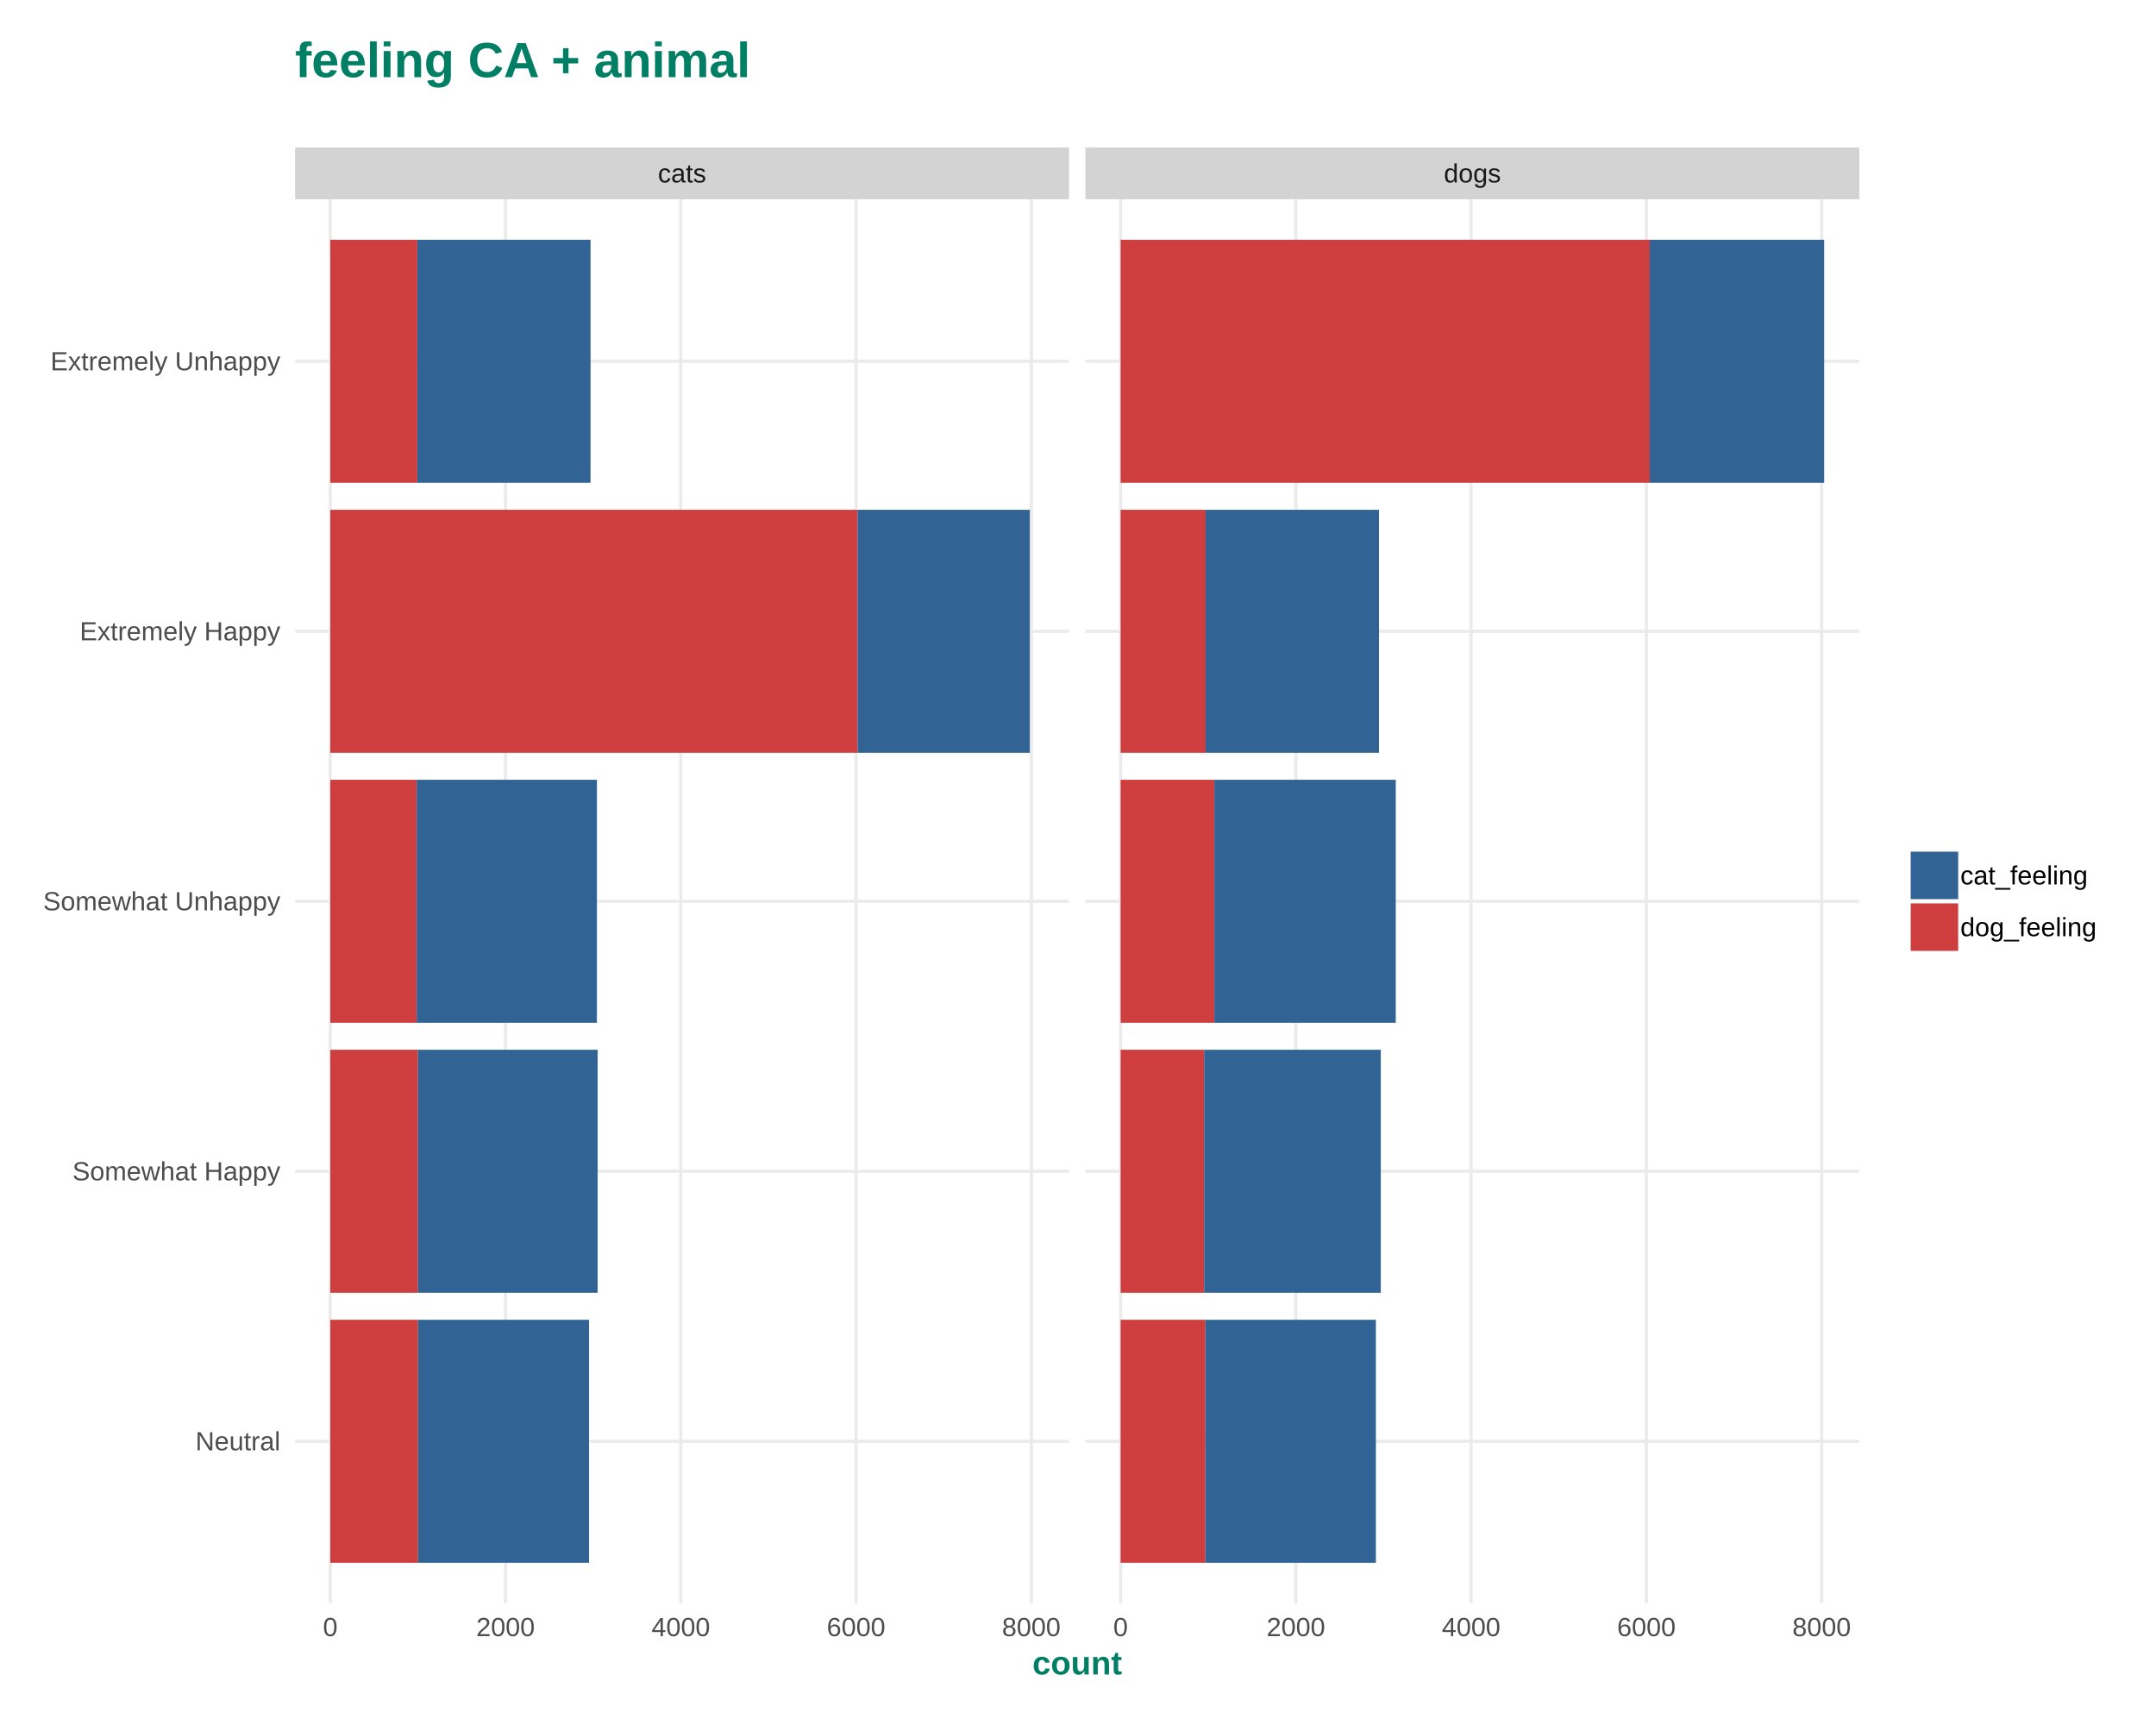
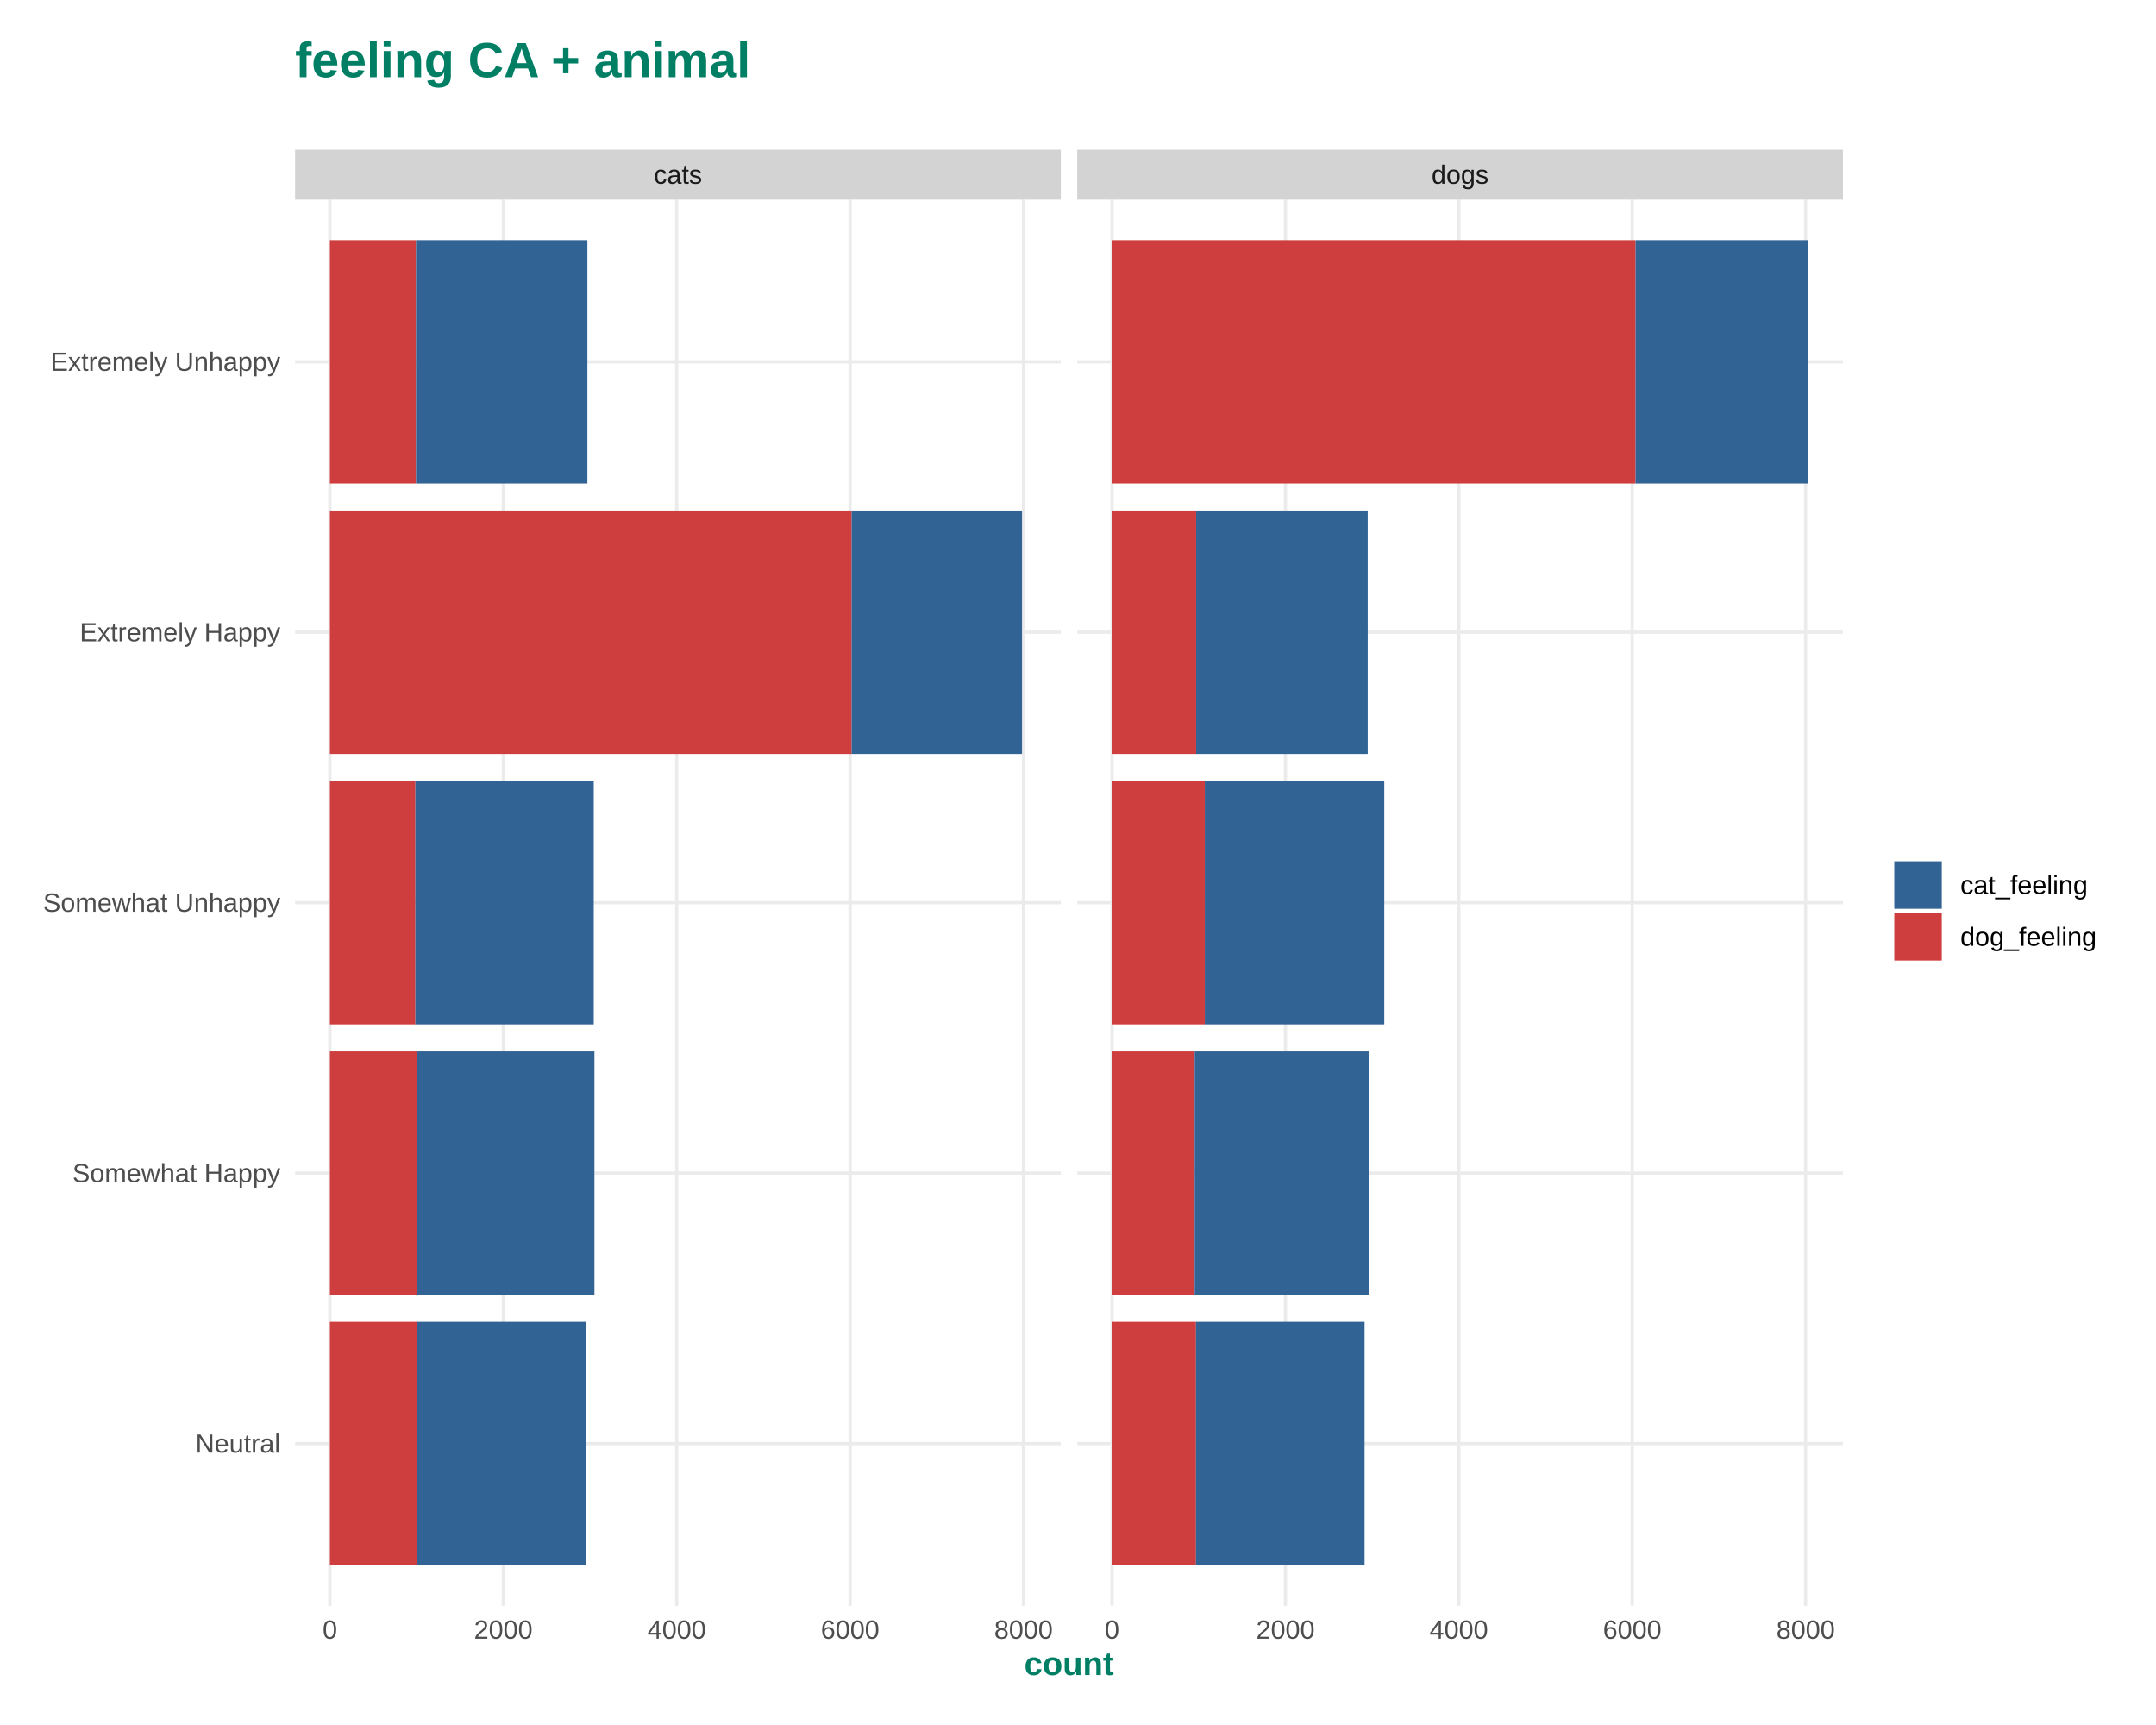
<svg xmlns="http://www.w3.org/2000/svg" viewBox="0 0 720.00 576.00">
  <defs>
    <style type="text/css">
    line, polyline, polygon, path, rect, circle {
      fill: none;
      stroke: #000000;
      stroke-linecap: round;
      stroke-linejoin: round;
      stroke-miterlimit: 10.00;
    }
  </style>
  </defs>
  <rect width="100%" height="100%" style="stroke: none; fill: #FFFFFF;" />
  <defs>
-     <clipPath id="cpOTguNTV8MzU3LjAwfDUzNS4zNXw2Ni41NQ==">
-       <rect x="98.55" y="66.55" width="258.45" height="468.80" />
+     <clipPath id="cpOTguNTV8MzU0LjI2fDUzNi4yMXw2Ni42Mw==">
+       <rect x="98.55" y="66.63" width="255.71" height="469.58" />
    </clipPath>
  </defs>
-   <polyline points="98.55,481.26 357.00,481.26 " style="stroke-width: 1.07; stroke: #EBEBEB; stroke-linecap: butt;" clip-path="url(#cpOTguNTV8MzU3LjAwfDUzNS4zNXw2Ni41NQ==)" />
-   <polyline points="98.55,391.10 357.00,391.10 " style="stroke-width: 1.07; stroke: #EBEBEB; stroke-linecap: butt;" clip-path="url(#cpOTguNTV8MzU3LjAwfDUzNS4zNXw2Ni41NQ==)" />
-   <polyline points="98.55,300.95 357.00,300.95 " style="stroke-width: 1.07; stroke: #EBEBEB; stroke-linecap: butt;" clip-path="url(#cpOTguNTV8MzU3LjAwfDUzNS4zNXw2Ni41NQ==)" />
-   <polyline points="98.55,210.79 357.00,210.79 " style="stroke-width: 1.07; stroke: #EBEBEB; stroke-linecap: butt;" clip-path="url(#cpOTguNTV8MzU3LjAwfDUzNS4zNXw2Ni41NQ==)" />
-   <polyline points="98.55,120.64 357.00,120.64 " style="stroke-width: 1.07; stroke: #EBEBEB; stroke-linecap: butt;" clip-path="url(#cpOTguNTV8MzU3LjAwfDUzNS4zNXw2Ni41NQ==)" />
-   <polyline points="110.30,535.35 110.30,66.55 " style="stroke-width: 1.07; stroke: #EBEBEB; stroke-linecap: butt;" clip-path="url(#cpOTguNTV8MzU3LjAwfDUzNS4zNXw2Ni41NQ==)" />
-   <polyline points="168.82,535.35 168.82,66.55 " style="stroke-width: 1.07; stroke: #EBEBEB; stroke-linecap: butt;" clip-path="url(#cpOTguNTV8MzU3LjAwfDUzNS4zNXw2Ni41NQ==)" />
-   <polyline points="227.35,535.35 227.35,66.55 " style="stroke-width: 1.07; stroke: #EBEBEB; stroke-linecap: butt;" clip-path="url(#cpOTguNTV8MzU3LjAwfDUzNS4zNXw2Ni41NQ==)" />
-   <polyline points="285.88,535.35 285.88,66.55 " style="stroke-width: 1.07; stroke: #EBEBEB; stroke-linecap: butt;" clip-path="url(#cpOTguNTV8MzU3LjAwfDUzNS4zNXw2Ni41NQ==)" />
-   <polyline points="344.41,535.35 344.41,66.55 " style="stroke-width: 1.07; stroke: #EBEBEB; stroke-linecap: butt;" clip-path="url(#cpOTguNTV8MzU3LjAwfDUzNS4zNXw2Ni41NQ==)" />
-   <rect x="110.30" y="440.69" width="29.32" height="81.14" style="stroke-width: 1.07; stroke: none; stroke-linecap: butt; fill: #CF3E3E;" clip-path="url(#cpOTguNTV8MzU3LjAwfDUzNS4zNXw2Ni41NQ==)" />
-   <rect x="139.62" y="440.69" width="57.09" height="81.14" style="stroke-width: 1.07; stroke: none; stroke-linecap: butt; fill: #316395;" clip-path="url(#cpOTguNTV8MzU3LjAwfDUzNS4zNXw2Ni41NQ==)" />
-   <rect x="110.30" y="350.53" width="29.29" height="81.14" style="stroke-width: 1.07; stroke: none; stroke-linecap: butt; fill: #CF3E3E;" clip-path="url(#cpOTguNTV8MzU3LjAwfDUzNS4zNXw2Ni41NQ==)" />
-   <rect x="139.59" y="350.53" width="59.99" height="81.14" style="stroke-width: 1.07; stroke: none; stroke-linecap: butt; fill: #316395;" clip-path="url(#cpOTguNTV8MzU3LjAwfDUzNS4zNXw2Ni41NQ==)" />
-   <rect x="110.30" y="260.38" width="28.85" height="81.14" style="stroke-width: 1.07; stroke: none; stroke-linecap: butt; fill: #CF3E3E;" clip-path="url(#cpOTguNTV8MzU3LjAwfDUzNS4zNXw2Ni41NQ==)" />
-   <rect x="139.15" y="260.38" width="60.19" height="81.14" style="stroke-width: 1.07; stroke: none; stroke-linecap: butt; fill: #316395;" clip-path="url(#cpOTguNTV8MzU3LjAwfDUzNS4zNXw2Ni41NQ==)" />
-   <rect x="110.30" y="170.23" width="176.11" height="81.14" style="stroke-width: 1.07; stroke: none; stroke-linecap: butt; fill: #CF3E3E;" clip-path="url(#cpOTguNTV8MzU3LjAwfDUzNS4zNXw2Ni41NQ==)" />
-   <rect x="286.41" y="170.23" width="57.50" height="81.14" style="stroke-width: 1.07; stroke: none; stroke-linecap: butt; fill: #316395;" clip-path="url(#cpOTguNTV8MzU3LjAwfDUzNS4zNXw2Ni41NQ==)" />
-   <rect x="110.30" y="80.07" width="29.06" height="81.14" style="stroke-width: 1.07; stroke: none; stroke-linecap: butt; fill: #CF3E3E;" clip-path="url(#cpOTguNTV8MzU3LjAwfDUzNS4zNXw2Ni41NQ==)" />
-   <rect x="139.36" y="80.07" width="57.85" height="81.14" style="stroke-width: 1.07; stroke: none; stroke-linecap: butt; fill: #316395;" clip-path="url(#cpOTguNTV8MzU3LjAwfDUzNS4zNXw2Ni41NQ==)" />
+   <polyline points="98.55,482.03 354.26,482.03 " style="stroke-width: 1.07; stroke: #EBEBEB; stroke-linecap: butt;" clip-path="url(#cpOTguNTV8MzU0LjI2fDUzNi4yMXw2Ni42Mw==)" />
+   <polyline points="98.55,391.72 354.26,391.72 " style="stroke-width: 1.07; stroke: #EBEBEB; stroke-linecap: butt;" clip-path="url(#cpOTguNTV8MzU0LjI2fDUzNi4yMXw2Ni42Mw==)" />
+   <polyline points="98.55,301.42 354.26,301.42 " style="stroke-width: 1.07; stroke: #EBEBEB; stroke-linecap: butt;" clip-path="url(#cpOTguNTV8MzU0LjI2fDUzNi4yMXw2Ni42Mw==)" />
+   <polyline points="98.55,211.11 354.26,211.11 " style="stroke-width: 1.07; stroke: #EBEBEB; stroke-linecap: butt;" clip-path="url(#cpOTguNTV8MzU0LjI2fDUzNi4yMXw2Ni42Mw==)" />
+   <polyline points="98.55,120.81 354.26,120.81 " style="stroke-width: 1.07; stroke: #EBEBEB; stroke-linecap: butt;" clip-path="url(#cpOTguNTV8MzU0LjI2fDUzNi4yMXw2Ni42Mw==)" />
+   <polyline points="110.17,536.21 110.17,66.63 " style="stroke-width: 1.07; stroke: #EBEBEB; stroke-linecap: butt;" clip-path="url(#cpOTguNTV8MzU0LjI2fDUzNi4yMXw2Ni42Mw==)" />
+   <polyline points="168.08,536.21 168.08,66.63 " style="stroke-width: 1.07; stroke: #EBEBEB; stroke-linecap: butt;" clip-path="url(#cpOTguNTV8MzU0LjI2fDUzNi4yMXw2Ni42Mw==)" />
+   <polyline points="225.99,536.21 225.99,66.63 " style="stroke-width: 1.07; stroke: #EBEBEB; stroke-linecap: butt;" clip-path="url(#cpOTguNTV8MzU0LjI2fDUzNi4yMXw2Ni42Mw==)" />
+   <polyline points="283.89,536.21 283.89,66.63 " style="stroke-width: 1.07; stroke: #EBEBEB; stroke-linecap: butt;" clip-path="url(#cpOTguNTV8MzU0LjI2fDUzNi4yMXw2Ni42Mw==)" />
+   <polyline points="341.80,536.21 341.80,66.63 " style="stroke-width: 1.07; stroke: #EBEBEB; stroke-linecap: butt;" clip-path="url(#cpOTguNTV8MzU0LjI2fDUzNi4yMXw2Ni42Mw==)" />
+   <rect x="110.17" y="441.39" width="29.01" height="81.27" style="stroke-width: 1.07; stroke: none; stroke-linecap: square; stroke-linejoin: miter; fill: #CF3E3E;" clip-path="url(#cpOTguNTV8MzU0LjI2fDUzNi4yMXw2Ni42Mw==)" />
+   <rect x="139.18" y="441.39" width="56.49" height="81.27" style="stroke-width: 1.07; stroke: none; stroke-linecap: square; stroke-linejoin: miter; fill: #316395;" clip-path="url(#cpOTguNTV8MzU0LjI2fDUzNi4yMXw2Ni42Mw==)" />
+   <rect x="110.17" y="351.09" width="28.98" height="81.27" style="stroke-width: 1.07; stroke: none; stroke-linecap: square; stroke-linejoin: miter; fill: #CF3E3E;" clip-path="url(#cpOTguNTV8MzU0LjI2fDUzNi4yMXw2Ni42Mw==)" />
+   <rect x="139.16" y="351.09" width="59.35" height="81.27" style="stroke-width: 1.07; stroke: none; stroke-linecap: square; stroke-linejoin: miter; fill: #316395;" clip-path="url(#cpOTguNTV8MzU0LjI2fDUzNi4yMXw2Ni42Mw==)" />
+   <rect x="110.17" y="260.78" width="28.55" height="81.27" style="stroke-width: 1.07; stroke: none; stroke-linecap: square; stroke-linejoin: miter; fill: #CF3E3E;" clip-path="url(#cpOTguNTV8MzU0LjI2fDUzNi4yMXw2Ni42Mw==)" />
+   <rect x="138.72" y="260.78" width="59.56" height="81.27" style="stroke-width: 1.07; stroke: none; stroke-linecap: square; stroke-linejoin: miter; fill: #316395;" clip-path="url(#cpOTguNTV8MzU0LjI2fDUzNi4yMXw2Ni42Mw==)" />
+   <rect x="110.17" y="170.48" width="174.24" height="81.27" style="stroke-width: 1.07; stroke: none; stroke-linecap: square; stroke-linejoin: miter; fill: #CF3E3E;" clip-path="url(#cpOTguNTV8MzU0LjI2fDUzNi4yMXw2Ni42Mw==)" />
+   <rect x="284.41" y="170.48" width="56.89" height="81.27" style="stroke-width: 1.07; stroke: none; stroke-linecap: square; stroke-linejoin: miter; fill: #316395;" clip-path="url(#cpOTguNTV8MzU0LjI2fDUzNi4yMXw2Ni42Mw==)" />
+   <rect x="110.17" y="80.17" width="28.75" height="81.27" style="stroke-width: 1.07; stroke: none; stroke-linecap: square; stroke-linejoin: miter; fill: #CF3E3E;" clip-path="url(#cpOTguNTV8MzU0LjI2fDUzNi4yMXw2Ni42Mw==)" />
+   <rect x="138.92" y="80.17" width="57.24" height="81.27" style="stroke-width: 1.07; stroke: none; stroke-linecap: square; stroke-linejoin: miter; fill: #316395;" clip-path="url(#cpOTguNTV8MzU0LjI2fDUzNi4yMXw2Ni42Mw==)" />
  <defs>
    <clipPath id="cpMC4wMHw3MjAuMDB8NTc2LjAwfDAuMDA=">
      <rect x="0.00" y="0.00" width="720.00" height="576.00" />
    </clipPath>
  </defs>
  <defs>
-     <clipPath id="cpMzYyLjQ4fDYyMC45M3w1MzUuMzV8NjYuNTU=">
-       <rect x="362.48" y="66.55" width="258.45" height="468.80" />
+     <clipPath id="cpMzU5Ljc0fDYxNS40NXw1MzYuMjF8NjYuNjM=">
+       <rect x="359.74" y="66.63" width="255.71" height="469.58" />
    </clipPath>
  </defs>
-   <polyline points="362.48,481.26 620.93,481.26 " style="stroke-width: 1.07; stroke: #EBEBEB; stroke-linecap: butt;" clip-path="url(#cpMzYyLjQ4fDYyMC45M3w1MzUuMzV8NjYuNTU=)" />
-   <polyline points="362.48,391.10 620.93,391.10 " style="stroke-width: 1.07; stroke: #EBEBEB; stroke-linecap: butt;" clip-path="url(#cpMzYyLjQ4fDYyMC45M3w1MzUuMzV8NjYuNTU=)" />
-   <polyline points="362.48,300.95 620.93,300.95 " style="stroke-width: 1.07; stroke: #EBEBEB; stroke-linecap: butt;" clip-path="url(#cpMzYyLjQ4fDYyMC45M3w1MzUuMzV8NjYuNTU=)" />
-   <polyline points="362.48,210.79 620.93,210.79 " style="stroke-width: 1.07; stroke: #EBEBEB; stroke-linecap: butt;" clip-path="url(#cpMzYyLjQ4fDYyMC45M3w1MzUuMzV8NjYuNTU=)" />
-   <polyline points="362.48,120.64 620.93,120.64 " style="stroke-width: 1.07; stroke: #EBEBEB; stroke-linecap: butt;" clip-path="url(#cpMzYyLjQ4fDYyMC45M3w1MzUuMzV8NjYuNTU=)" />
-   <polyline points="374.23,535.35 374.23,66.55 " style="stroke-width: 1.07; stroke: #EBEBEB; stroke-linecap: butt;" clip-path="url(#cpMzYyLjQ4fDYyMC45M3w1MzUuMzV8NjYuNTU=)" />
-   <polyline points="432.76,535.35 432.76,66.55 " style="stroke-width: 1.07; stroke: #EBEBEB; stroke-linecap: butt;" clip-path="url(#cpMzYyLjQ4fDYyMC45M3w1MzUuMzV8NjYuNTU=)" />
-   <polyline points="491.28,535.35 491.28,66.55 " style="stroke-width: 1.07; stroke: #EBEBEB; stroke-linecap: butt;" clip-path="url(#cpMzYyLjQ4fDYyMC45M3w1MzUuMzV8NjYuNTU=)" />
-   <polyline points="549.81,535.35 549.81,66.55 " style="stroke-width: 1.07; stroke: #EBEBEB; stroke-linecap: butt;" clip-path="url(#cpMzYyLjQ4fDYyMC45M3w1MzUuMzV8NjYuNTU=)" />
-   <polyline points="608.34,535.35 608.34,66.55 " style="stroke-width: 1.07; stroke: #EBEBEB; stroke-linecap: butt;" clip-path="url(#cpMzYyLjQ4fDYyMC45M3w1MzUuMzV8NjYuNTU=)" />
-   <rect x="374.23" y="440.69" width="28.33" height="81.14" style="stroke-width: 1.07; stroke: none; stroke-linecap: butt; fill: #CF3E3E;" clip-path="url(#cpMzYyLjQ4fDYyMC45M3w1MzUuMzV8NjYuNTU=)" />
-   <rect x="402.56" y="440.69" width="56.92" height="81.14" style="stroke-width: 1.07; stroke: none; stroke-linecap: butt; fill: #316395;" clip-path="url(#cpMzYyLjQ4fDYyMC45M3w1MzUuMzV8NjYuNTU=)" />
-   <rect x="374.23" y="350.53" width="27.89" height="81.14" style="stroke-width: 1.07; stroke: none; stroke-linecap: butt; fill: #CF3E3E;" clip-path="url(#cpMzYyLjQ4fDYyMC45M3w1MzUuMzV8NjYuNTU=)" />
-   <rect x="402.12" y="350.53" width="59.00" height="81.14" style="stroke-width: 1.07; stroke: none; stroke-linecap: butt; fill: #316395;" clip-path="url(#cpMzYyLjQ4fDYyMC45M3w1MzUuMzV8NjYuNTU=)" />
-   <rect x="374.23" y="260.38" width="31.31" height="81.14" style="stroke-width: 1.07; stroke: none; stroke-linecap: butt; fill: #CF3E3E;" clip-path="url(#cpMzYyLjQ4fDYyMC45M3w1MzUuMzV8NjYuNTU=)" />
-   <rect x="405.54" y="260.38" width="60.58" height="81.14" style="stroke-width: 1.07; stroke: none; stroke-linecap: butt; fill: #316395;" clip-path="url(#cpMzYyLjQ4fDYyMC45M3w1MzUuMzV8NjYuNTU=)" />
-   <rect x="374.23" y="170.23" width="28.39" height="81.14" style="stroke-width: 1.07; stroke: none; stroke-linecap: butt; fill: #CF3E3E;" clip-path="url(#cpMzYyLjQ4fDYyMC45M3w1MzUuMzV8NjYuNTU=)" />
-   <rect x="402.61" y="170.23" width="57.91" height="81.14" style="stroke-width: 1.07; stroke: none; stroke-linecap: butt; fill: #316395;" clip-path="url(#cpMzYyLjQ4fDYyMC45M3w1MzUuMzV8NjYuNTU=)" />
-   <rect x="374.23" y="80.07" width="176.72" height="81.14" style="stroke-width: 1.07; stroke: none; stroke-linecap: butt; fill: #CF3E3E;" clip-path="url(#cpMzYyLjQ4fDYyMC45M3w1MzUuMzV8NjYuNTU=)" />
-   <rect x="550.95" y="80.07" width="58.23" height="81.14" style="stroke-width: 1.07; stroke: none; stroke-linecap: butt; fill: #316395;" clip-path="url(#cpMzYyLjQ4fDYyMC45M3w1MzUuMzV8NjYuNTU=)" />
+   <polyline points="359.74,482.03 615.45,482.03 " style="stroke-width: 1.07; stroke: #EBEBEB; stroke-linecap: butt;" clip-path="url(#cpMzU5Ljc0fDYxNS40NXw1MzYuMjF8NjYuNjM=)" />
+   <polyline points="359.74,391.72 615.45,391.72 " style="stroke-width: 1.07; stroke: #EBEBEB; stroke-linecap: butt;" clip-path="url(#cpMzU5Ljc0fDYxNS40NXw1MzYuMjF8NjYuNjM=)" />
+   <polyline points="359.74,301.42 615.45,301.42 " style="stroke-width: 1.07; stroke: #EBEBEB; stroke-linecap: butt;" clip-path="url(#cpMzU5Ljc0fDYxNS40NXw1MzYuMjF8NjYuNjM=)" />
+   <polyline points="359.74,211.11 615.45,211.11 " style="stroke-width: 1.07; stroke: #EBEBEB; stroke-linecap: butt;" clip-path="url(#cpMzU5Ljc0fDYxNS40NXw1MzYuMjF8NjYuNjM=)" />
+   <polyline points="359.74,120.81 615.45,120.81 " style="stroke-width: 1.07; stroke: #EBEBEB; stroke-linecap: butt;" clip-path="url(#cpMzU5Ljc0fDYxNS40NXw1MzYuMjF8NjYuNjM=)" />
+   <polyline points="371.37,536.21 371.37,66.63 " style="stroke-width: 1.07; stroke: #EBEBEB; stroke-linecap: butt;" clip-path="url(#cpMzU5Ljc0fDYxNS40NXw1MzYuMjF8NjYuNjM=)" />
+   <polyline points="429.27,536.21 429.27,66.63 " style="stroke-width: 1.07; stroke: #EBEBEB; stroke-linecap: butt;" clip-path="url(#cpMzU5Ljc0fDYxNS40NXw1MzYuMjF8NjYuNjM=)" />
+   <polyline points="487.18,536.21 487.18,66.63 " style="stroke-width: 1.07; stroke: #EBEBEB; stroke-linecap: butt;" clip-path="url(#cpMzU5Ljc0fDYxNS40NXw1MzYuMjF8NjYuNjM=)" />
+   <polyline points="545.08,536.21 545.08,66.63 " style="stroke-width: 1.07; stroke: #EBEBEB; stroke-linecap: butt;" clip-path="url(#cpMzU5Ljc0fDYxNS40NXw1MzYuMjF8NjYuNjM=)" />
+   <polyline points="602.99,536.21 602.99,66.63 " style="stroke-width: 1.07; stroke: #EBEBEB; stroke-linecap: butt;" clip-path="url(#cpMzU5Ljc0fDYxNS40NXw1MzYuMjF8NjYuNjM=)" />
+   <rect x="371.37" y="441.39" width="28.03" height="81.27" style="stroke-width: 1.07; stroke: none; stroke-linecap: square; stroke-linejoin: miter; fill: #CF3E3E;" clip-path="url(#cpMzU5Ljc0fDYxNS40NXw1MzYuMjF8NjYuNjM=)" />
+   <rect x="399.39" y="441.39" width="56.31" height="81.27" style="stroke-width: 1.07; stroke: none; stroke-linecap: square; stroke-linejoin: miter; fill: #316395;" clip-path="url(#cpMzU5Ljc0fDYxNS40NXw1MzYuMjF8NjYuNjM=)" />
+   <rect x="371.37" y="351.09" width="27.59" height="81.27" style="stroke-width: 1.07; stroke: none; stroke-linecap: square; stroke-linejoin: miter; fill: #CF3E3E;" clip-path="url(#cpMzU5Ljc0fDYxNS40NXw1MzYuMjF8NjYuNjM=)" />
+   <rect x="398.96" y="351.09" width="58.37" height="81.27" style="stroke-width: 1.07; stroke: none; stroke-linecap: square; stroke-linejoin: miter; fill: #316395;" clip-path="url(#cpMzU5Ljc0fDYxNS40NXw1MzYuMjF8NjYuNjM=)" />
+   <rect x="371.37" y="260.78" width="30.98" height="81.27" style="stroke-width: 1.07; stroke: none; stroke-linecap: square; stroke-linejoin: miter; fill: #CF3E3E;" clip-path="url(#cpMzU5Ljc0fDYxNS40NXw1MzYuMjF8NjYuNjM=)" />
+   <rect x="402.35" y="260.78" width="59.93" height="81.27" style="stroke-width: 1.07; stroke: none; stroke-linecap: square; stroke-linejoin: miter; fill: #316395;" clip-path="url(#cpMzU5Ljc0fDYxNS40NXw1MzYuMjF8NjYuNjM=)" />
+   <rect x="371.37" y="170.48" width="28.08" height="81.27" style="stroke-width: 1.07; stroke: none; stroke-linecap: square; stroke-linejoin: miter; fill: #CF3E3E;" clip-path="url(#cpMzU5Ljc0fDYxNS40NXw1MzYuMjF8NjYuNjM=)" />
+   <rect x="399.45" y="170.48" width="57.30" height="81.27" style="stroke-width: 1.07; stroke: none; stroke-linecap: square; stroke-linejoin: miter; fill: #316395;" clip-path="url(#cpMzU5Ljc0fDYxNS40NXw1MzYuMjF8NjYuNjM=)" />
+   <rect x="371.37" y="80.17" width="174.85" height="81.27" style="stroke-width: 1.07; stroke: none; stroke-linecap: square; stroke-linejoin: miter; fill: #CF3E3E;" clip-path="url(#cpMzU5Ljc0fDYxNS40NXw1MzYuMjF8NjYuNjM=)" />
+   <rect x="546.21" y="80.17" width="57.62" height="81.27" style="stroke-width: 1.07; stroke: none; stroke-linecap: square; stroke-linejoin: miter; fill: #316395;" clip-path="url(#cpMzU5Ljc0fDYxNS40NXw1MzYuMjF8NjYuNjM=)" />
  <defs>
    <clipPath id="cpMC4wMHw3MjAuMDB8NTc2LjAwfDAuMDA=">
      <rect x="0.00" y="0.00" width="720.00" height="576.00" />
    </clipPath>
  </defs>
  <defs>
-     <clipPath id="cpOTguNTV8MzU3LjAwfDY2LjU1fDQ5LjI1">
-       <rect x="98.55" y="49.25" width="258.45" height="17.30" />
+     <clipPath id="cpOTguNTV8MzU0LjI2fDY2LjYzfDQ5Ljk4">
+       <rect x="98.55" y="49.98" width="255.71" height="16.64" />
    </clipPath>
  </defs>
-   <rect x="98.55" y="49.25" width="258.45" height="17.30" style="stroke-width: 1.07; stroke: none; fill: #D3D3D3;" clip-path="url(#cpOTguNTV8MzU3LjAwfDY2LjU1fDQ5LjI1)" />
-   <g clip-path="url(#cpOTguNTV8MzU3LjAwfDY2LjU1fDQ5LjI1)">
-     <text x="219.71" y="60.92" style="font-size: 8.80px; fill: #1A1A1A; font-family: Liberation Sans;" textLength="16.14px" lengthAdjust="spacingAndGlyphs">cats</text>
+   <rect x="98.55" y="49.98" width="255.71" height="16.64" style="stroke-width: 1.07; stroke: none; fill: #D3D3D3;" clip-path="url(#cpOTguNTV8MzU0LjI2fDY2LjYzfDQ5Ljk4)" />
+   <g clip-path="url(#cpOTguNTV8MzU0LjI2fDY2LjYzfDQ5Ljk4)">
+     <text x="218.34" y="61.33" style="font-size: 8.80px; fill: #1A1A1A; font-family: Liberation Sans;" textLength="16.14px" lengthAdjust="spacingAndGlyphs">cats</text>
  </g>
  <defs>
    <clipPath id="cpMC4wMHw3MjAuMDB8NTc2LjAwfDAuMDA=">
      <rect x="0.00" y="0.00" width="720.00" height="576.00" />
    </clipPath>
  </defs>
  <defs>
-     <clipPath id="cpMzYyLjQ4fDYyMC45M3w2Ni41NXw0OS4yNQ==">
-       <rect x="362.48" y="49.25" width="258.45" height="17.30" />
+     <clipPath id="cpMzU5Ljc0fDYxNS40NXw2Ni42M3w0OS45OA==">
+       <rect x="359.74" y="49.98" width="255.71" height="16.64" />
    </clipPath>
  </defs>
-   <rect x="362.48" y="49.25" width="258.45" height="17.30" style="stroke-width: 1.07; stroke: none; fill: #D3D3D3;" clip-path="url(#cpMzYyLjQ4fDYyMC45M3w2Ni41NXw0OS4yNQ==)" />
-   <g clip-path="url(#cpMzYyLjQ4fDYyMC45M3w2Ni41NXw0OS4yNQ==)">
-     <text x="482.17" y="60.92" style="font-size: 8.80px; fill: #1A1A1A; font-family: Liberation Sans;" textLength="19.08px" lengthAdjust="spacingAndGlyphs">dogs</text>
+   <rect x="359.74" y="49.98" width="255.71" height="16.64" style="stroke-width: 1.07; stroke: none; fill: #D3D3D3;" clip-path="url(#cpMzU5Ljc0fDYxNS40NXw2Ni42M3w0OS45OA==)" />
+   <g clip-path="url(#cpMzU5Ljc0fDYxNS40NXw2Ni42M3w0OS45OA==)">
+     <text x="478.06" y="61.33" style="font-size: 8.80px; fill: #1A1A1A; font-family: Liberation Sans;" textLength="19.08px" lengthAdjust="spacingAndGlyphs">dogs</text>
  </g>
  <defs>
    <clipPath id="cpMC4wMHw3MjAuMDB8NTc2LjAwfDAuMDA=">
      <rect x="0.00" y="0.00" width="720.00" height="576.00" />
    </clipPath>
  </defs>
  <g clip-path="url(#cpMC4wMHw3MjAuMDB8NTc2LjAwfDAuMDA=)">
-     <text x="107.85" y="546.33" style="font-size: 8.80px; fill: #4D4D4D; font-family: Liberation Sans;" textLength="4.89px" lengthAdjust="spacingAndGlyphs">0</text>
+     <text x="107.73" y="547.19" style="font-size: 8.80px; fill: #4D4D4D; font-family: Liberation Sans;" textLength="4.89px" lengthAdjust="spacingAndGlyphs">0</text>
  </g>
  <g clip-path="url(#cpMC4wMHw3MjAuMDB8NTc2LjAwfDAuMDA=)">
-     <text x="159.04" y="546.33" style="font-size: 8.80px; fill: #4D4D4D; font-family: Liberation Sans;" textLength="19.56px" lengthAdjust="spacingAndGlyphs">2000</text>
+     <text x="158.30" y="547.19" style="font-size: 8.80px; fill: #4D4D4D; font-family: Liberation Sans;" textLength="19.56px" lengthAdjust="spacingAndGlyphs">2000</text>
  </g>
  <g clip-path="url(#cpMC4wMHw3MjAuMDB8NTc2LjAwfDAuMDA=)">
-     <text x="217.57" y="546.33" style="font-size: 8.80px; fill: #4D4D4D; font-family: Liberation Sans;" textLength="19.56px" lengthAdjust="spacingAndGlyphs">4000</text>
+     <text x="216.21" y="547.19" style="font-size: 8.80px; fill: #4D4D4D; font-family: Liberation Sans;" textLength="19.56px" lengthAdjust="spacingAndGlyphs">4000</text>
  </g>
  <g clip-path="url(#cpMC4wMHw3MjAuMDB8NTc2LjAwfDAuMDA=)">
-     <text x="276.10" y="546.33" style="font-size: 8.80px; fill: #4D4D4D; font-family: Liberation Sans;" textLength="19.56px" lengthAdjust="spacingAndGlyphs">6000</text>
+     <text x="274.11" y="547.19" style="font-size: 8.80px; fill: #4D4D4D; font-family: Liberation Sans;" textLength="19.56px" lengthAdjust="spacingAndGlyphs">6000</text>
  </g>
  <g clip-path="url(#cpMC4wMHw3MjAuMDB8NTc2LjAwfDAuMDA=)">
-     <text x="334.62" y="546.33" style="font-size: 8.80px; fill: #4D4D4D; font-family: Liberation Sans;" textLength="19.56px" lengthAdjust="spacingAndGlyphs">8000</text>
+     <text x="332.02" y="547.19" style="font-size: 8.80px; fill: #4D4D4D; font-family: Liberation Sans;" textLength="19.56px" lengthAdjust="spacingAndGlyphs">8000</text>
  </g>
  <g clip-path="url(#cpMC4wMHw3MjAuMDB8NTc2LjAwfDAuMDA=)">
-     <text x="371.78" y="546.33" style="font-size: 8.80px; fill: #4D4D4D; font-family: Liberation Sans;" textLength="4.89px" lengthAdjust="spacingAndGlyphs">0</text>
+     <text x="368.92" y="547.19" style="font-size: 8.80px; fill: #4D4D4D; font-family: Liberation Sans;" textLength="4.89px" lengthAdjust="spacingAndGlyphs">0</text>
  </g>
  <g clip-path="url(#cpMC4wMHw3MjAuMDB8NTc2LjAwfDAuMDA=)">
-     <text x="422.98" y="546.33" style="font-size: 8.80px; fill: #4D4D4D; font-family: Liberation Sans;" textLength="19.56px" lengthAdjust="spacingAndGlyphs">2000</text>
+     <text x="419.49" y="547.19" style="font-size: 8.80px; fill: #4D4D4D; font-family: Liberation Sans;" textLength="19.56px" lengthAdjust="spacingAndGlyphs">2000</text>
  </g>
  <g clip-path="url(#cpMC4wMHw3MjAuMDB8NTc2LjAwfDAuMDA=)">
-     <text x="481.50" y="546.33" style="font-size: 8.80px; fill: #4D4D4D; font-family: Liberation Sans;" textLength="19.56px" lengthAdjust="spacingAndGlyphs">4000</text>
+     <text x="477.40" y="547.19" style="font-size: 8.80px; fill: #4D4D4D; font-family: Liberation Sans;" textLength="19.56px" lengthAdjust="spacingAndGlyphs">4000</text>
  </g>
  <g clip-path="url(#cpMC4wMHw3MjAuMDB8NTc2LjAwfDAuMDA=)">
-     <text x="540.03" y="546.33" style="font-size: 8.80px; fill: #4D4D4D; font-family: Liberation Sans;" textLength="19.56px" lengthAdjust="spacingAndGlyphs">6000</text>
+     <text x="535.30" y="547.19" style="font-size: 8.80px; fill: #4D4D4D; font-family: Liberation Sans;" textLength="19.56px" lengthAdjust="spacingAndGlyphs">6000</text>
  </g>
  <g clip-path="url(#cpMC4wMHw3MjAuMDB8NTc2LjAwfDAuMDA=)">
-     <text x="598.56" y="546.33" style="font-size: 8.80px; fill: #4D4D4D; font-family: Liberation Sans;" textLength="19.56px" lengthAdjust="spacingAndGlyphs">8000</text>
+     <text x="593.21" y="547.19" style="font-size: 8.80px; fill: #4D4D4D; font-family: Liberation Sans;" textLength="19.56px" lengthAdjust="spacingAndGlyphs">8000</text>
  </g>
  <g clip-path="url(#cpMC4wMHw3MjAuMDB8NTc2LjAwfDAuMDA=)">
-     <text x="65.27" y="484.28" style="font-size: 8.80px; fill: #4D4D4D; font-family: Liberation Sans;" textLength="28.34px" lengthAdjust="spacingAndGlyphs">Neutral</text>
+     <text x="65.27" y="485.05" style="font-size: 8.80px; fill: #4D4D4D; font-family: Liberation Sans;" textLength="28.34px" lengthAdjust="spacingAndGlyphs">Neutral</text>
  </g>
  <g clip-path="url(#cpMC4wMHw3MjAuMDB8NTc2LjAwfDAuMDA=)">
-     <text x="24.18" y="394.13" style="font-size: 8.80px; fill: #4D4D4D; font-family: Liberation Sans;" textLength="69.44px" lengthAdjust="spacingAndGlyphs">Somewhat Happy</text>
+     <text x="24.18" y="394.75" style="font-size: 8.80px; fill: #4D4D4D; font-family: Liberation Sans;" textLength="69.44px" lengthAdjust="spacingAndGlyphs">Somewhat Happy</text>
  </g>
  <g clip-path="url(#cpMC4wMHw3MjAuMDB8NTc2LjAwfDAuMDA=)">
-     <text x="14.40" y="303.97" style="font-size: 8.80px; fill: #4D4D4D; font-family: Liberation Sans;" textLength="79.22px" lengthAdjust="spacingAndGlyphs">Somewhat Unhappy</text>
+     <text x="14.40" y="304.44" style="font-size: 8.80px; fill: #4D4D4D; font-family: Liberation Sans;" textLength="79.22px" lengthAdjust="spacingAndGlyphs">Somewhat Unhappy</text>
  </g>
  <g clip-path="url(#cpMC4wMHw3MjAuMDB8NTc2LjAwfDAuMDA=)">
-     <text x="26.63" y="213.82" style="font-size: 8.80px; fill: #4D4D4D; font-family: Liberation Sans;" textLength="66.98px" lengthAdjust="spacingAndGlyphs">Extremely Happy</text>
+     <text x="26.63" y="214.14" style="font-size: 8.80px; fill: #4D4D4D; font-family: Liberation Sans;" textLength="66.98px" lengthAdjust="spacingAndGlyphs">Extremely Happy</text>
  </g>
  <g clip-path="url(#cpMC4wMHw3MjAuMDB8NTc2LjAwfDAuMDA=)">
-     <text x="16.85" y="123.66" style="font-size: 8.80px; fill: #4D4D4D; font-family: Liberation Sans;" textLength="76.77px" lengthAdjust="spacingAndGlyphs">Extremely Unhappy</text>
+     <text x="16.85" y="123.83" style="font-size: 8.80px; fill: #4D4D4D; font-family: Liberation Sans;" textLength="76.77px" lengthAdjust="spacingAndGlyphs">Extremely Unhappy</text>
  </g>
  <g clip-path="url(#cpMC4wMHw3MjAuMDB8NTc2LjAwfDAuMDA=)">
-     <text x="344.77" y="559.12" style="font-size: 11.00px; font-weight: bold; fill: #007F65; font-family: Liberation Sans;" textLength="29.94px" lengthAdjust="spacingAndGlyphs">count</text>
+     <text x="342.03" y="559.32" style="font-size: 11.00px; font-weight: bold; fill: #007F65; font-family: Liberation Sans;" textLength="29.94px" lengthAdjust="spacingAndGlyphs">count</text>
  </g>
-   <rect x="638.08" y="284.38" width="15.86" height="15.86" style="stroke-width: 1.07; stroke: none; stroke-linejoin: miter; fill: #316395;" clip-path="url(#cpMC4wMHw3MjAuMDB8NTc2LjAwfDAuMDA=)" />
-   <rect x="638.08" y="301.66" width="15.86" height="15.86" style="stroke-width: 1.07; stroke: none; stroke-linejoin: miter; fill: #CF3E3E;" clip-path="url(#cpMC4wMHw3MjAuMDB8NTc2LjAwfDAuMDA=)" />
+   <rect x="632.60" y="287.59" width="15.86" height="15.86" style="stroke-width: 1.07; stroke: none; stroke-linecap: square; stroke-linejoin: miter; fill: #316395;" clip-path="url(#cpMC4wMHw3MjAuMDB8NTc2LjAwfDAuMDA=)" />
+   <rect x="632.60" y="304.87" width="15.86" height="15.86" style="stroke-width: 1.07; stroke: none; stroke-linecap: square; stroke-linejoin: miter; fill: #CF3E3E;" clip-path="url(#cpMC4wMHw3MjAuMDB8NTc2LjAwfDAuMDA=)" />
  <g clip-path="url(#cpMC4wMHw3MjAuMDB8NTc2LjAwfDAuMDA=)">
-     <text x="654.65" y="295.33" style="font-size: 8.80px; font-family: Liberation Sans;" textLength="42.53px" lengthAdjust="spacingAndGlyphs">cat_feeling</text>
+     <text x="654.65" y="298.54" style="font-size: 8.80px; font-family: Liberation Sans;" textLength="42.53px" lengthAdjust="spacingAndGlyphs">cat_feeling</text>
  </g>
  <g clip-path="url(#cpMC4wMHw3MjAuMDB8NTc2LjAwfDAuMDA=)">
-     <text x="654.65" y="312.61" style="font-size: 8.80px; font-family: Liberation Sans;" textLength="45.47px" lengthAdjust="spacingAndGlyphs">dog_feeling</text>
+     <text x="654.65" y="315.82" style="font-size: 8.80px; font-family: Liberation Sans;" textLength="45.47px" lengthAdjust="spacingAndGlyphs">dog_feeling</text>
  </g>
  <g clip-path="url(#cpMC4wMHw3MjAuMDB8NTc2LjAwfDAuMDA=)">
    <text x="98.55" y="25.76" style="font-size: 16.50px; font-weight: bold; fill: #007F65; font-family: Liberation Sans;" textLength="152.02px" lengthAdjust="spacingAndGlyphs">feeling CA + animal</text>
  </g>
</svg>
